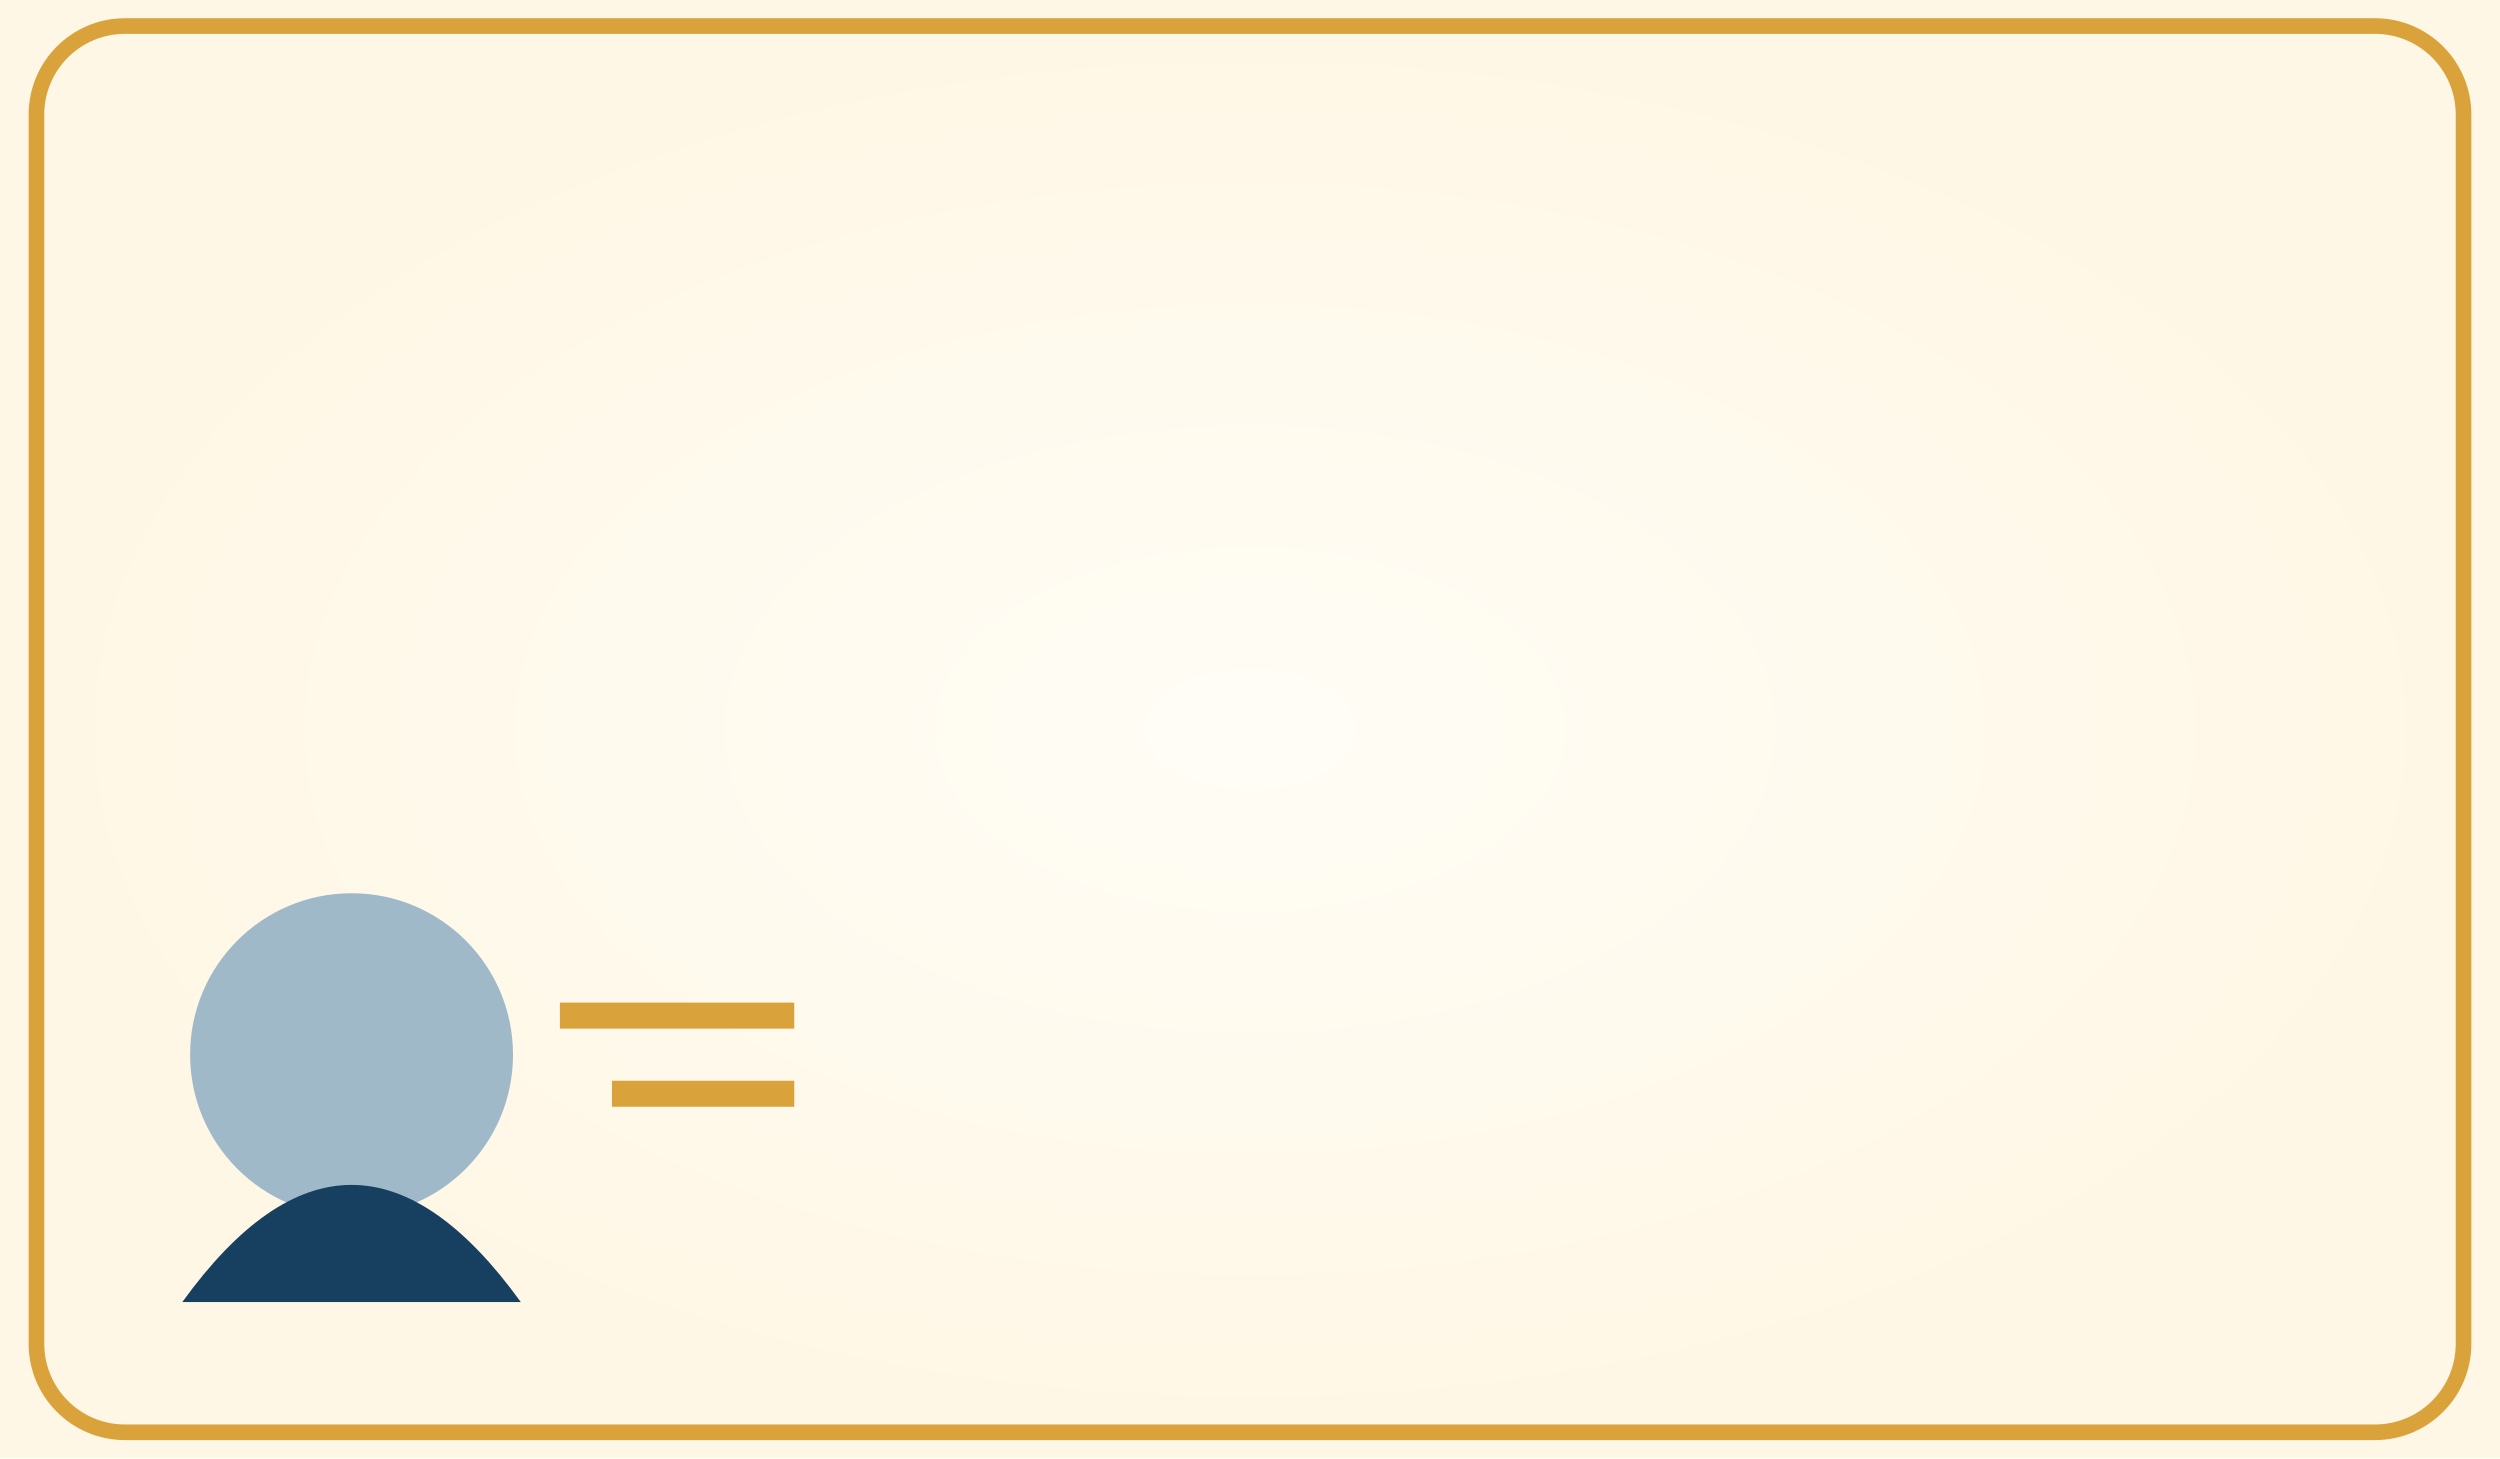
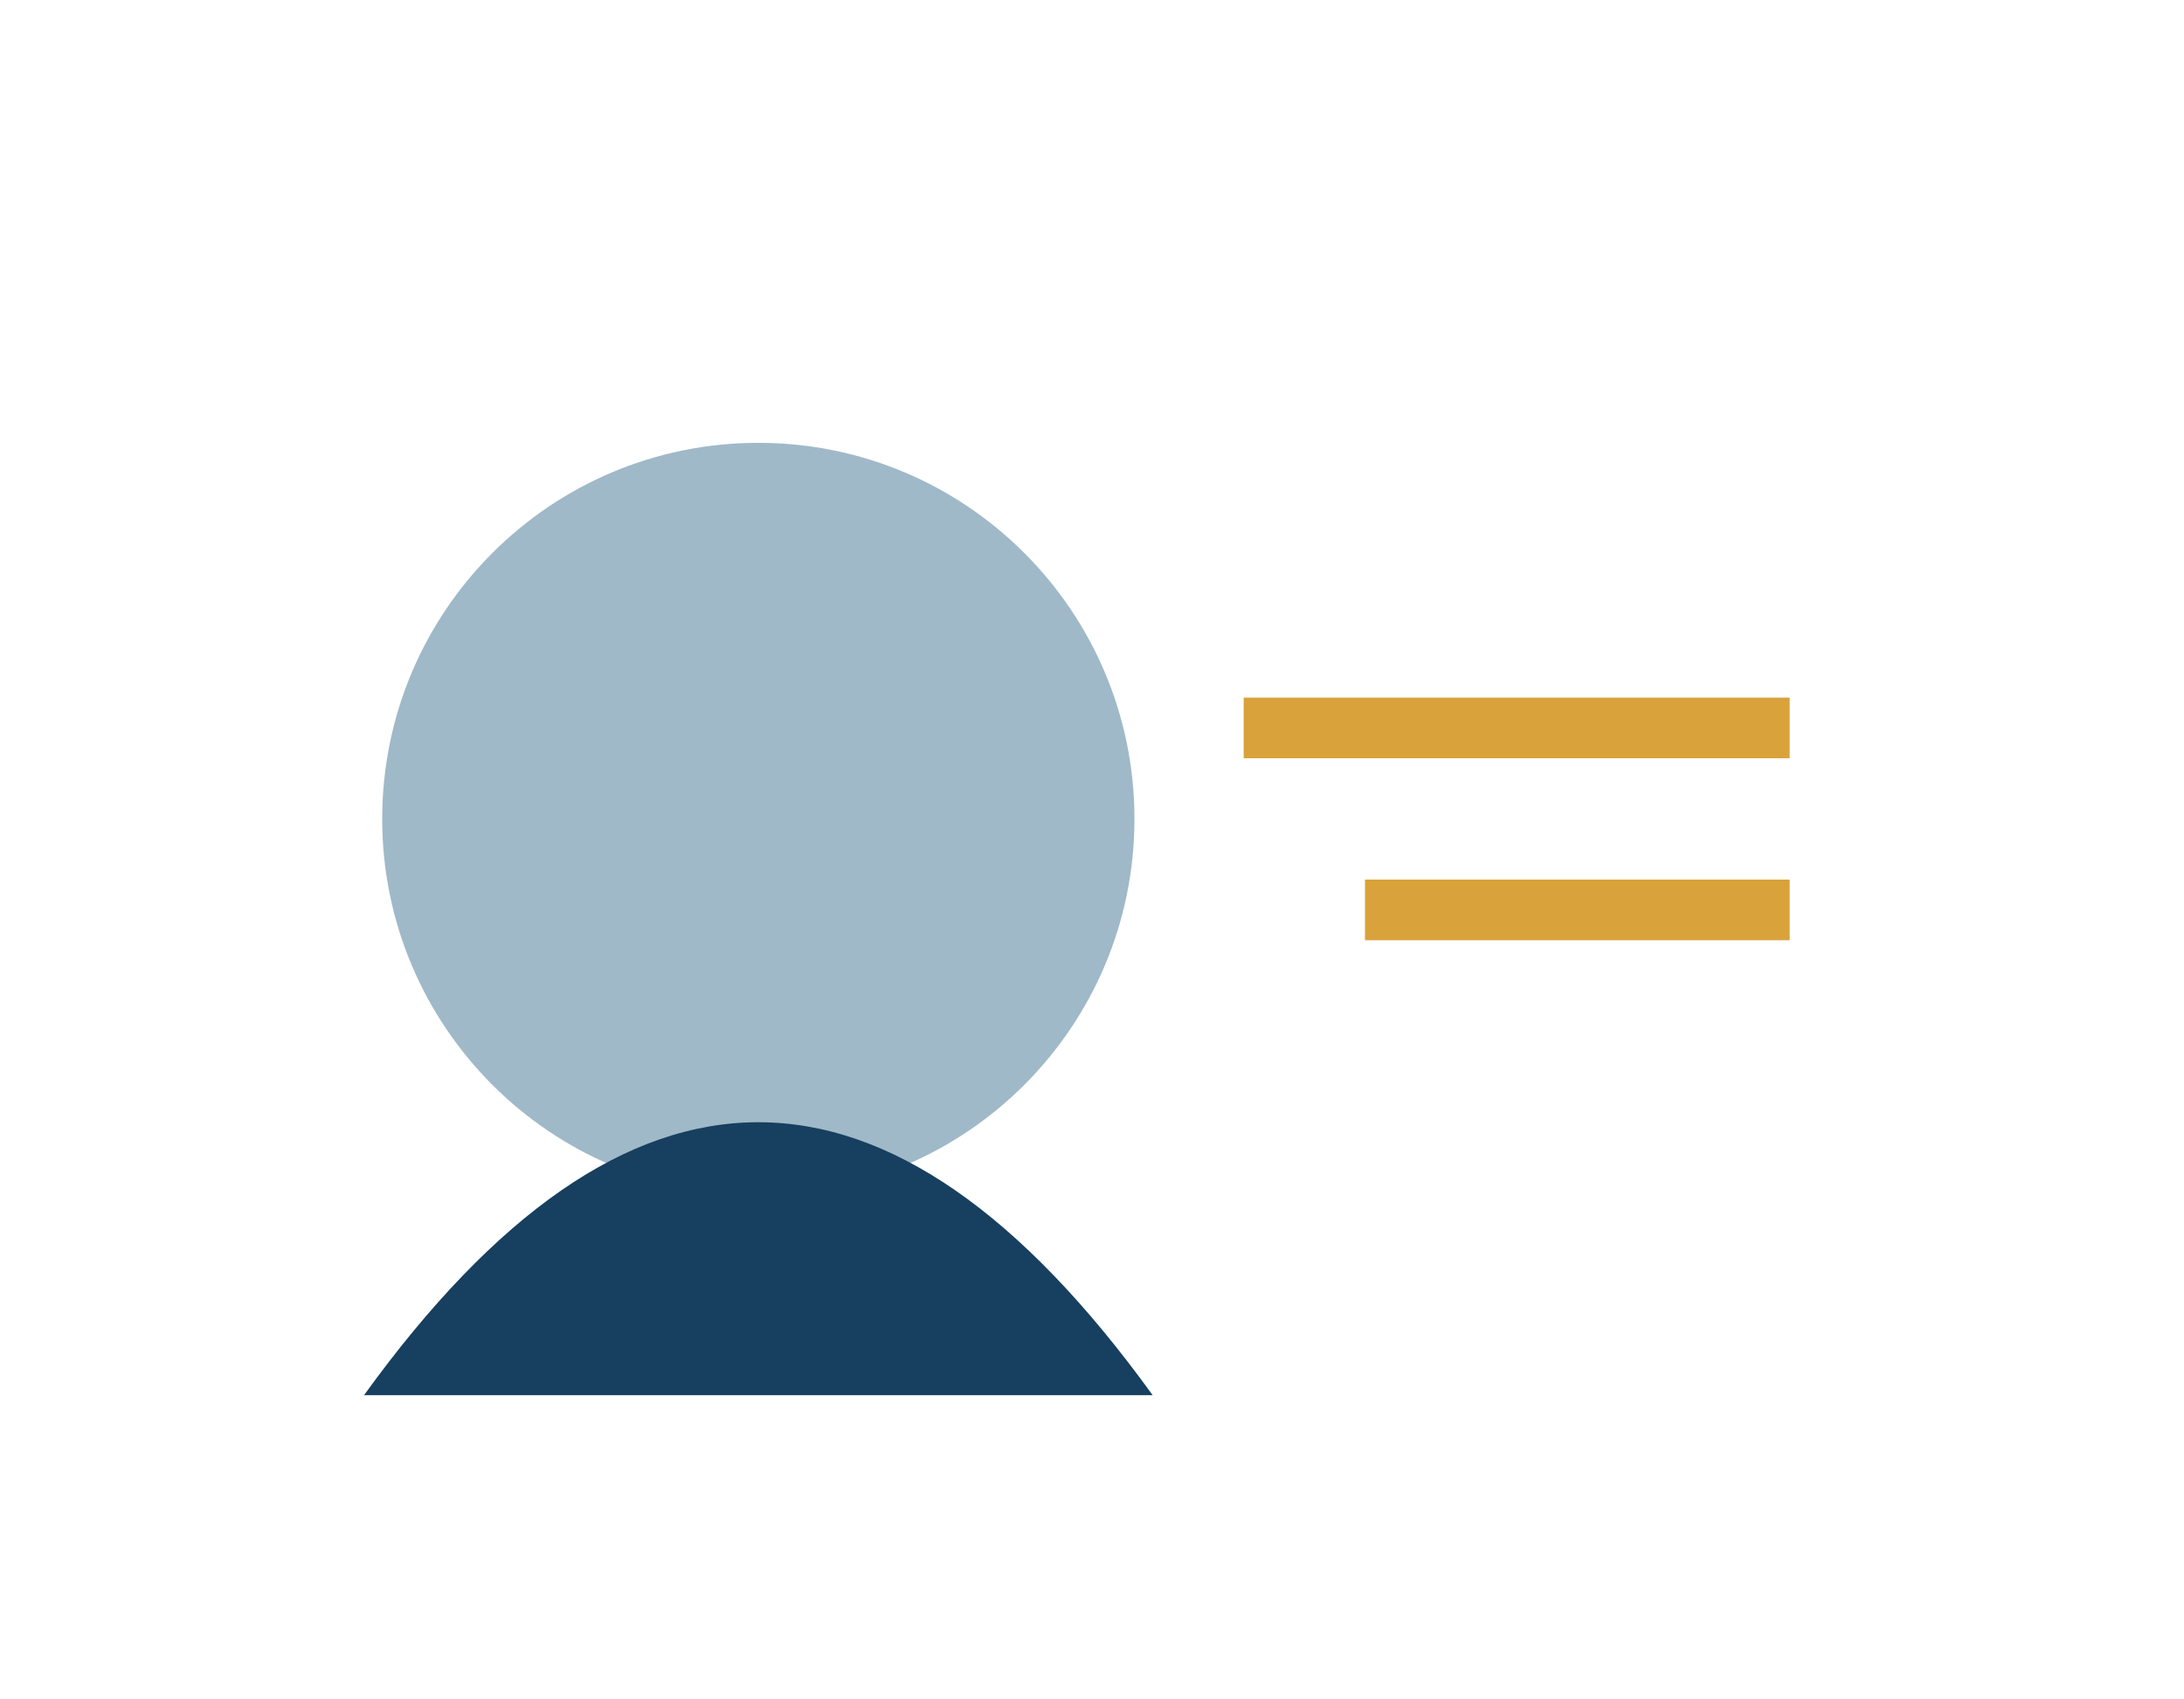
- <svg xmlns="http://www.w3.org/2000/svg" width="960" height="560" viewBox="0 0 960 560">
-   <defs>
-     <radialGradient id="bg">
-       <stop offset="0" stop-color="#fffdf6" />
-       <stop offset="1" stop-color="#fff7e5" />
-     </radialGradient>
-   </defs>
-   <rect width="960" height="560" fill="url(#bg)" />
-   <rect x="14" y="10" width="932" height="540" rx="34" fill="none" stroke="#d9a23a" stroke-width="6" />
+ <svg xmlns="http://www.w3.org/2000/svg" width="360" height="280" viewBox="20 270 340 280">
  <circle cx="135" cy="405" r="62" fill="#9fb9c8" />
  <path d="M70 500q65-90 130 0" fill="#173f5f" />
  <path d="M215 390h90" stroke="#d9a23a" stroke-width="10" />
  <path d="M235 420h70" stroke="#d9a23a" stroke-width="10" />
</svg>
